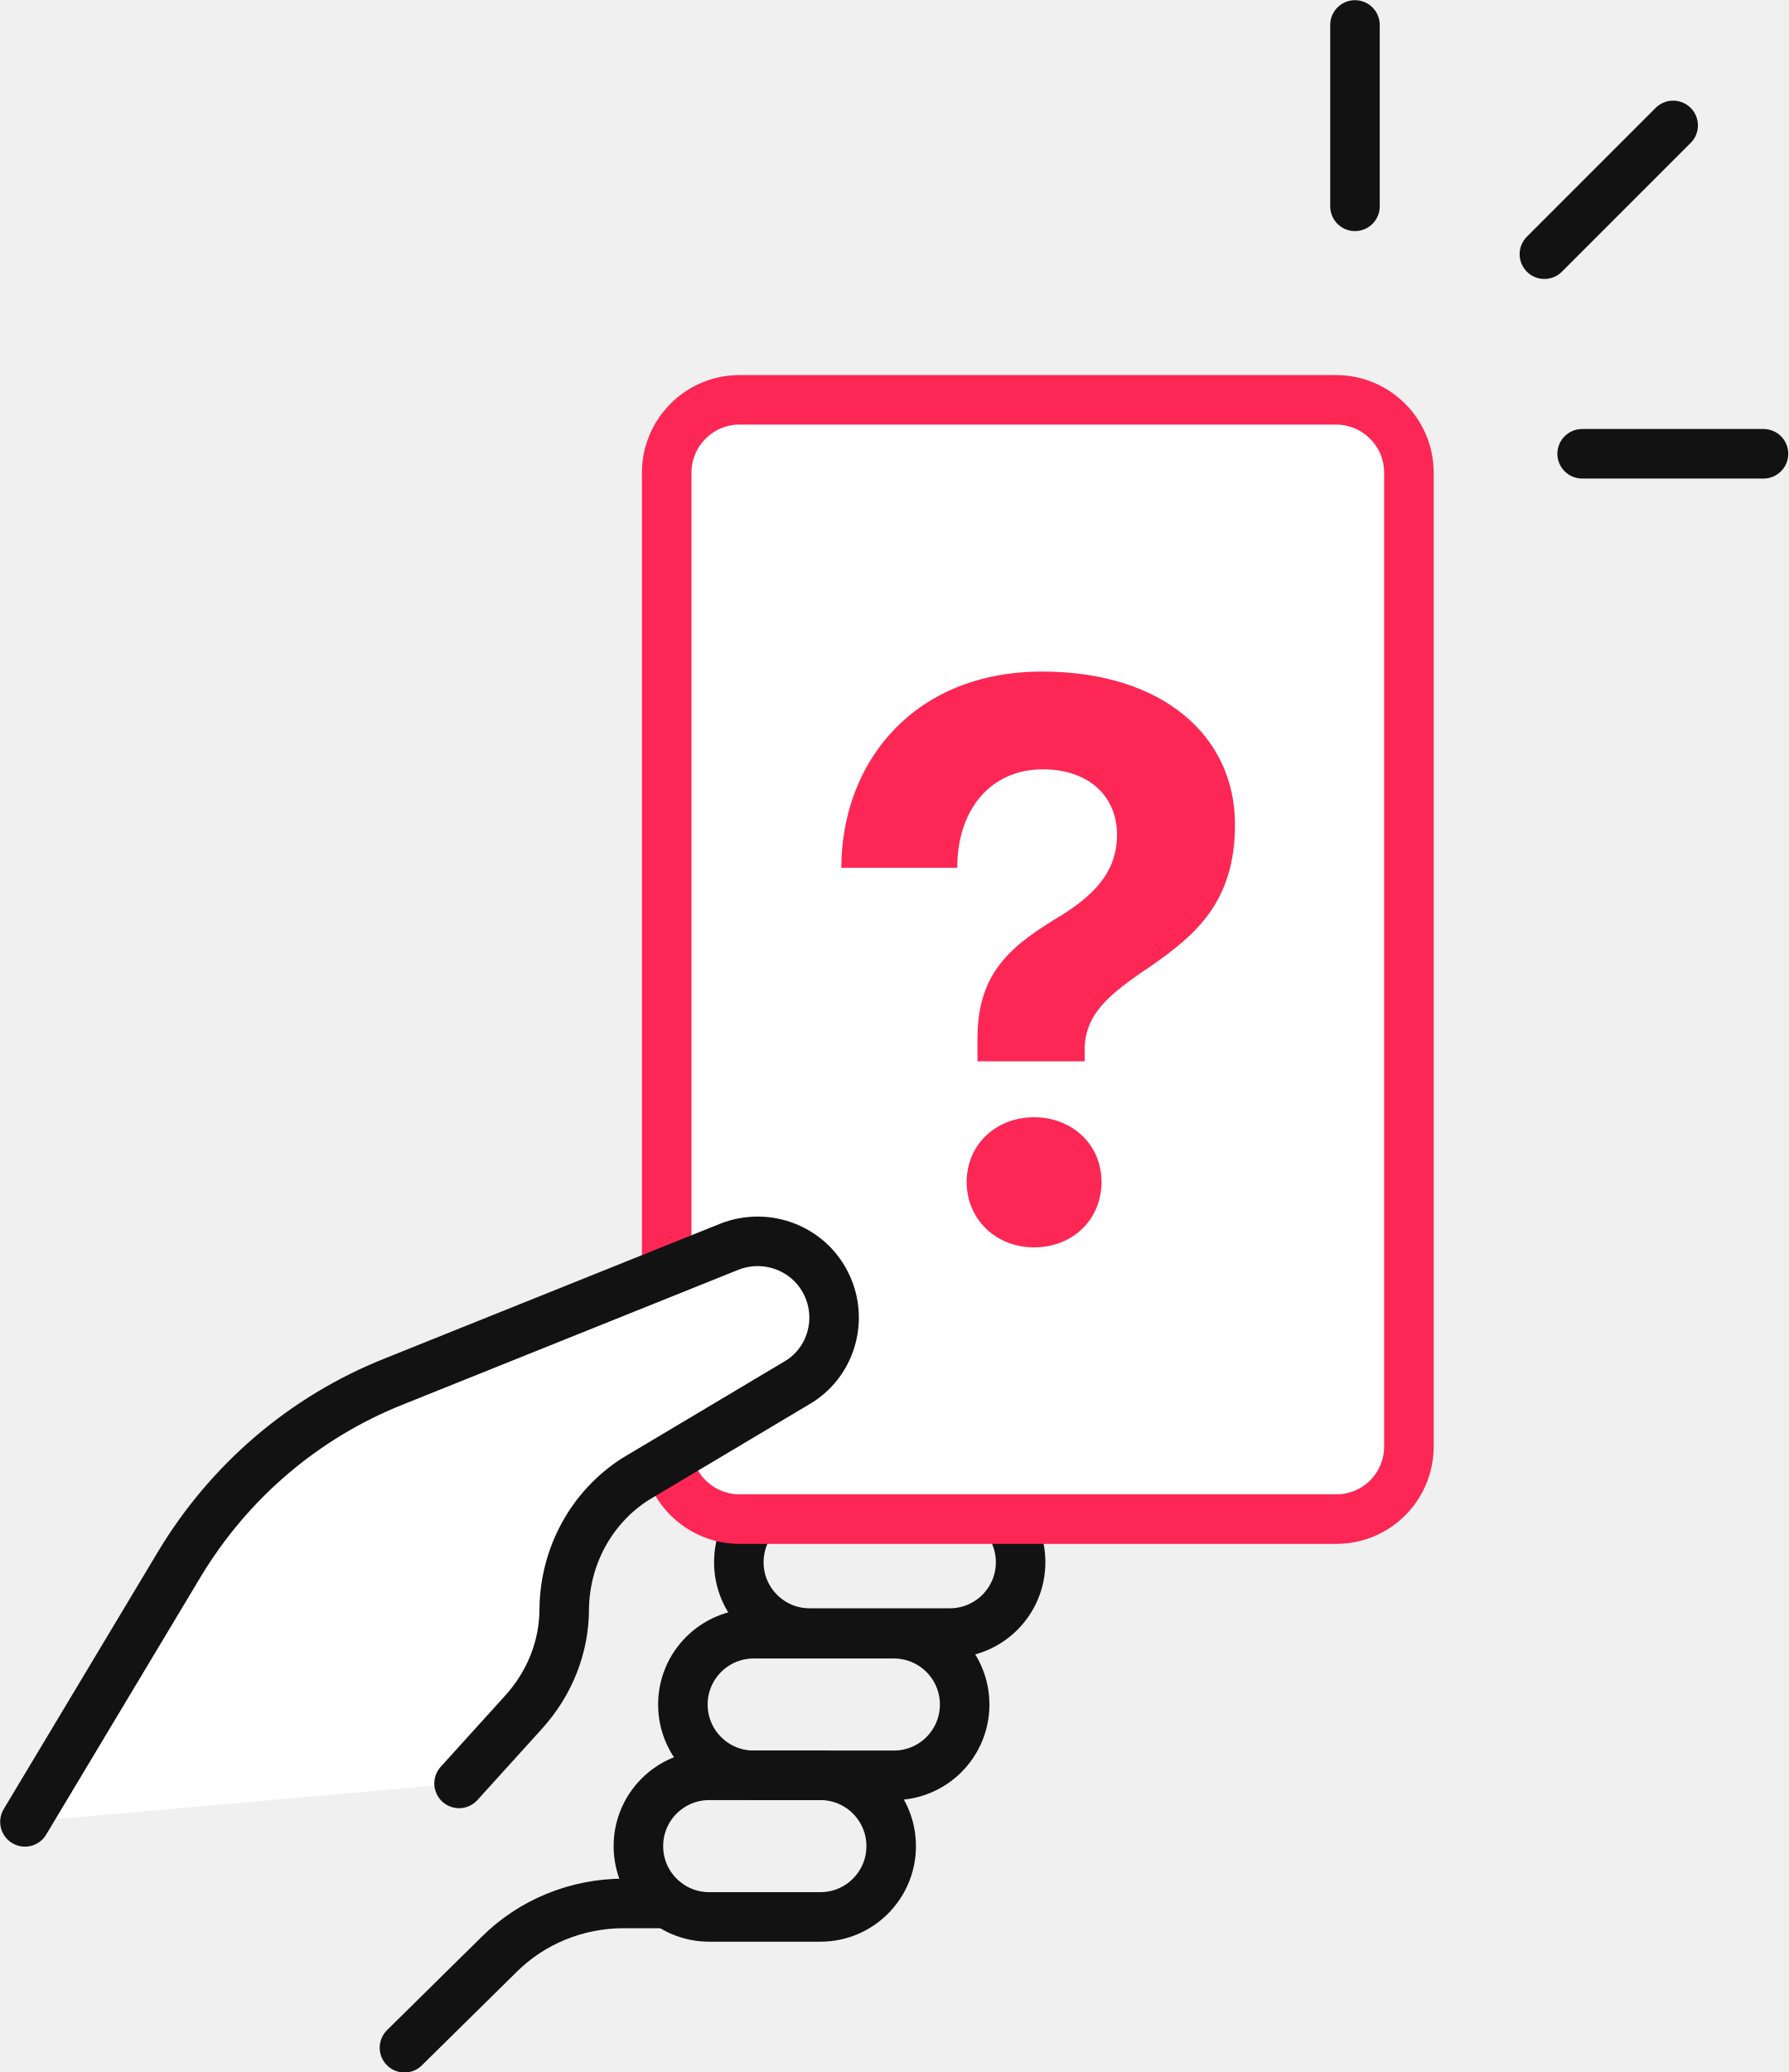
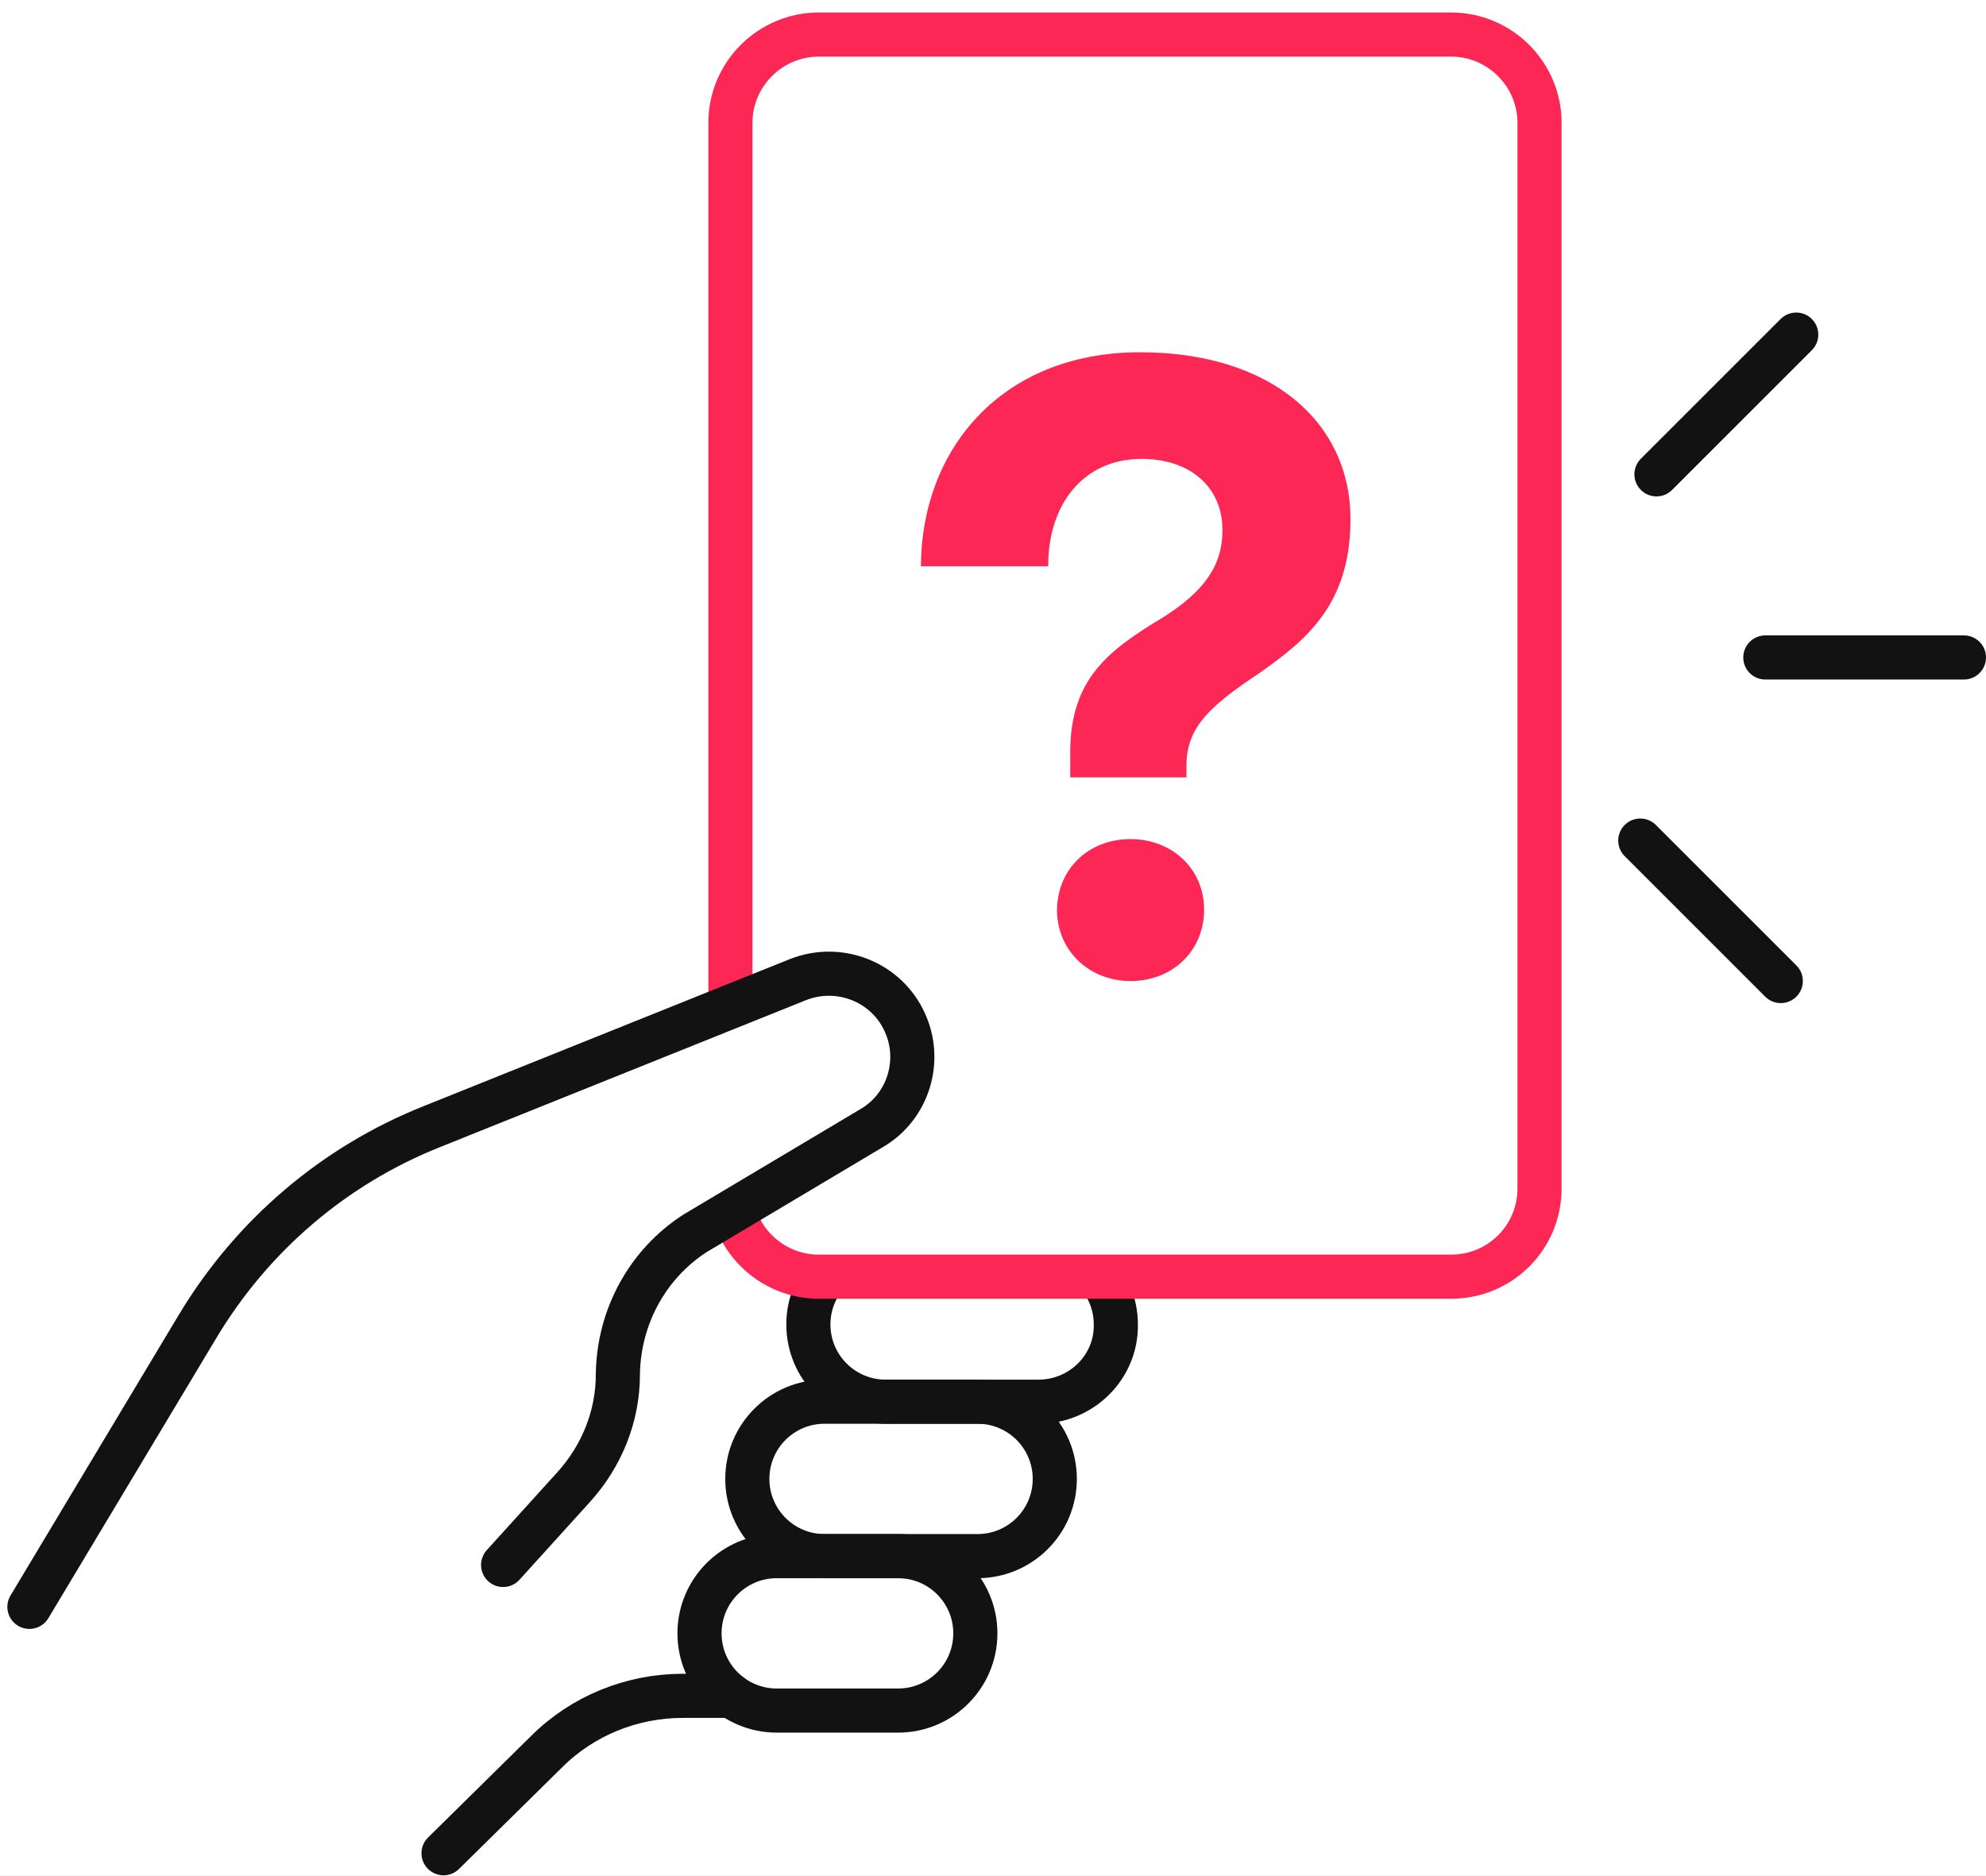
- <svg xmlns="http://www.w3.org/2000/svg" version="1.1" id="Layer_1" x="0px" y="0px" viewBox="0 0 265.3 307.3" style="enable-background:new 0 0 265.3 307.3;" xml:space="preserve">
+ <svg xmlns="http://www.w3.org/2000/svg" version="1.1" id="Layer_1" x="0px" y="0px" viewBox="0 0 270 255" style="enable-background:new 0 0 270 255;" xml:space="preserve">
  <style type="text/css">
- 	.st0{fill:none;stroke:#121212;stroke-width:7.347;stroke-miterlimit:10;}
- 	.st1{fill:none;stroke:#121212;stroke-width:7.347;stroke-linecap:round;stroke-miterlimit:10;}
- 	.st2{fill:#FFFFFF;stroke:#FC2755;stroke-width:7.347;stroke-miterlimit:10;}
- 	.st3{fill:#FFFFFF;stroke:#121212;stroke-width:7.347;stroke-linecap:round;stroke-miterlimit:10;}
- 	.st4{fill:#FC2755;}
+ 	.st0{fill:#FFFFFF;}
+ 	.st1{fill:none;stroke:#121212;stroke-width:6;stroke-miterlimit:10;}
+ 	.st2{fill:none;stroke:#121212;stroke-width:6;stroke-linecap:round;stroke-miterlimit:10;}
+ 	.st3{fill:#FFFFFF;stroke:#FC2755;stroke-width:6;stroke-miterlimit:10;}
+ 	.st4{fill:#FFFFFF;stroke:#121212;stroke-width:6;stroke-linecap:round;stroke-miterlimit:10;}
+ 	.st5{fill:#FC2755;}
</style>
+   <rect class="st0" width="270" height="255" />
+   <path class="st1" d="M141.2,190.6h-20.8c-5.8,0-10.5-4.7-10.5-10.5v0c0-5.8,4.7-10.5,10.5-10.5h20.8c5.8,0,10.5,4.7,10.5,10.5v0  C151.8,185.9,147,190.6,141.2,190.6z" />
+   <path class="st1" d="M132.9,211.6h-20.8c-5.8,0-10.5-4.7-10.5-10.5v0c0-5.8,4.7-10.5,10.5-10.5h20.8c5.8,0,10.5,4.7,10.5,10.5v0  C143.4,206.9,138.7,211.6,132.9,211.6z" />
+   <path class="st1" d="M122.1,232.6h-16.5c-5.8,0-10.5-4.7-10.5-10.5v0c0-5.8,4.7-10.5,10.5-10.5h16.5c5.8,0,10.5,4.7,10.5,10.5v0  C132.6,227.9,127.9,232.6,122.1,232.6z" />
+   <path class="st2" d="M60.3,252l14-13.8c4.9-4.9,11.6-7.6,18.5-7.6h6.6" />
+   <path class="st3" d="M197.3,173.6h-86c-6.6,0-12-5.4-12-12V16.7c0-6.6,5.4-12,12-12h86c6.6,0,12,5.4,12,12v144.9  C209.3,168.3,203.9,173.6,197.3,173.6z" />
+   <path class="st4" d="M4,218.5l22.9-38.2c7.4-12.3,18.5-21.8,31.8-27.1l49.8-20c5.6-2.2,12,0.3,14.5,5.8l0,0  c2.4,5.2,0.5,11.5-4.5,14.4l-24,14.3c-6.5,4.2-10.4,11.4-10.5,19.2v0c0,5.7-2.2,11.1-6,15.3l-9.6,10.6" />
  <g>
-     <path class="st0" d="M140.9,242.2h-20.8c-5.8,0-10.5-4.7-10.5-10.5v0c0-5.8,4.7-10.5,10.5-10.5h20.8c5.8,0,10.5,4.7,10.5,10.5v0   C151.4,237.5,146.7,242.2,140.9,242.2z" />
-     <path class="st0" d="M132.6,263.3h-20.8c-5.8,0-10.5-4.7-10.5-10.5v0c0-5.8,4.7-10.5,10.5-10.5h20.8c5.8,0,10.5,4.7,10.5,10.5v0   C143.1,258.6,138.4,263.3,132.6,263.3z" />
-     <path class="st0" d="M121.7,284.3h-16.5c-5.8,0-10.5-4.7-10.5-10.5l0,0c0-5.8,4.7-10.5,10.5-10.5h16.5c5.8,0,10.5,4.7,10.5,10.5   l0,0C132.2,279.6,127.5,284.3,121.7,284.3z" />
-     <path class="st1" d="M60,303.7l14-13.8c4.9-4.9,11.6-7.6,18.5-7.6H99" />
-     <path class="st2" d="M198.2,225.3h-88.5c-5.9,0-10.8-4.8-10.8-10.8V70.1c0-5.9,4.8-10.8,10.8-10.8h88.5c5.9,0,10.8,4.8,10.8,10.8   v144.4C209,220.5,204.2,225.3,198.2,225.3z" />
-     <line class="st1" x1="201" y1="30.6" x2="201" y2="3.7" />
-     <line class="st1" x1="234.7" y1="67.3" x2="261.6" y2="67.3" />
-     <line class="st1" x1="229.1" y1="37.7" x2="248.2" y2="18.6" />
-     <path class="st3" d="M3.7,270.2L26.6,232c7.4-12.3,18.5-21.8,31.8-27.1l49.8-20c5.6-2.2,12,0.3,14.5,5.8l0,0   c2.4,5.2,0.5,11.5-4.5,14.4l-24,14.3c-6.5,4.2-10.4,11.4-10.5,19.2v0c0,5.7-2.2,11.1-6,15.3l-9.6,10.6" />
-     <g>
-       <path class="st4" d="M124.8,128.8c0-15.8,10.8-29.2,29.8-29.2c17.8,0,28.6,9.5,28.6,22.7c0,11.5-5.9,16.4-12.5,21    c-6.6,4.4-9.8,7.3-9.8,12.5v1.6H145V154c0-10,5.2-13.9,12.7-18.4c5.5-3.5,8-7,8-11.8c0-5.8-4.3-9.7-11-9.7    c-7.7,0-12.7,5.9-12.7,14.6H124.8z M153.4,165.7c5.6,0,10,4,10,9.6c0,5.6-4.3,9.7-10,9.7c-5.6,0-10-4.1-10-9.7    C143.4,169.7,147.8,165.7,153.4,165.7z" />
-     </g>
+     <path class="st5" d="M125.2,77.1c0-15.8,10.8-29.2,29.8-29.2c17.8,0,28.6,9.5,28.6,22.7c0,11.5-5.9,16.4-12.5,21   c-6.6,4.4-9.8,7.3-9.8,12.5v1.6h-15.8v-3.4c0-10,5.2-13.9,12.7-18.4c5.5-3.5,8-7,8-11.8c0-5.8-4.3-9.7-11-9.7   c-7.7,0-12.7,5.9-12.7,14.6H125.2z M153.7,114.1c5.6,0,10,4,10,9.6c0,5.6-4.3,9.7-10,9.7c-5.6,0-10-4.1-10-9.7   C143.8,118,148.1,114.1,153.7,114.1z" />
+   </g>
+   <g>
+     <line class="st2" x1="225.2" y1="64.5" x2="244.2" y2="45.5" />
+     <line class="st2" x1="223" y1="114.3" x2="242.1" y2="133.4" />
+     <line class="st2" x1="240" y1="89.4" x2="267" y2="89.4" />
  </g>
</svg>
